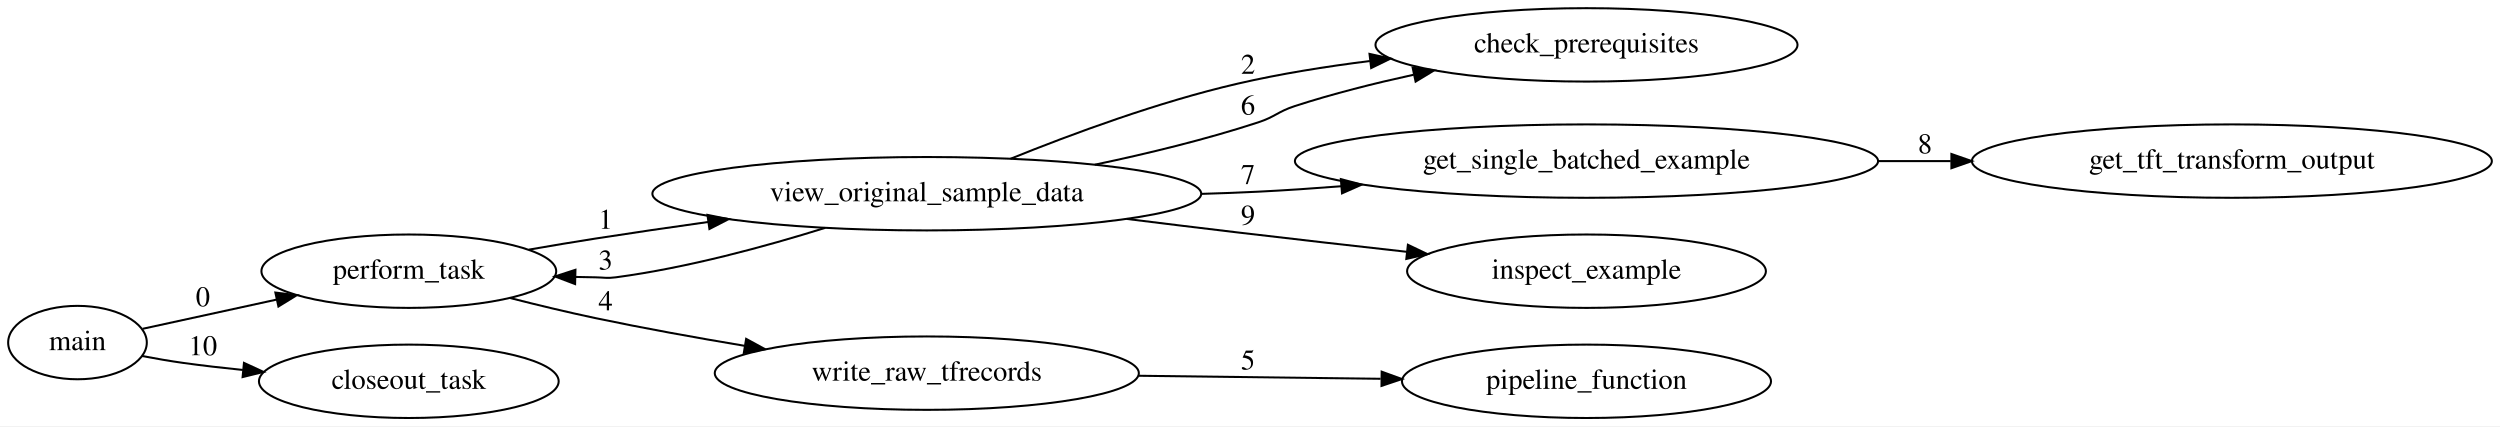
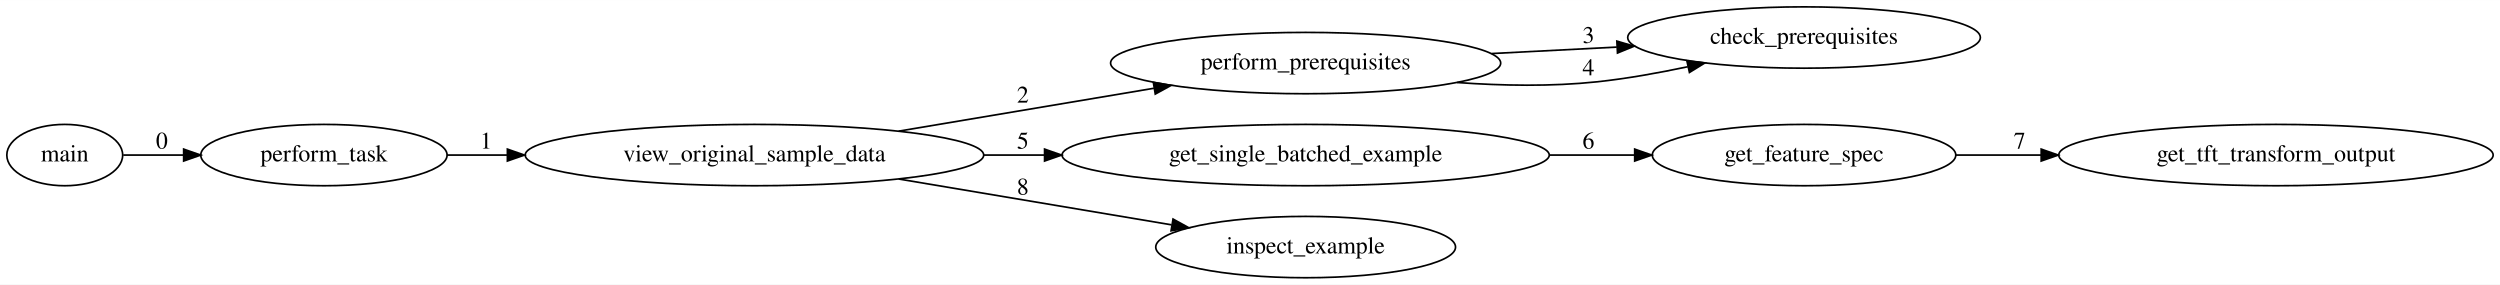
- <svg xmlns="http://www.w3.org/2000/svg" width="1226pt" height="209pt" viewBox="0.00 0.00 1226.10 209.00">
-   <g id="graph0" class="graph" transform="scale(1 1) rotate(0) translate(4 205)">
-     <polygon fill="white" stroke="transparent" points="-4,4 -4,-205 1222.1,-205 1222.1,4 -4,4" />
+ <svg xmlns="http://www.w3.org/2000/svg" width="1467pt" height="167pt" viewBox="0.00 0.00 1467.40 167.00">
+   <g id="graph0" class="graph" transform="scale(1 1) rotate(0) translate(4 163)">
+     <polygon fill="white" stroke="transparent" points="-4,4 -4,-163 1463.4,-163 1463.4,4 -4,4" />
    <g id="node1" class="node">
-       <ellipse fill="none" stroke="black" cx="34" cy="-37" rx="34" ry="18" />
-       <text text-anchor="middle" x="34" y="-33.3" font-family="Times,serif" font-size="14.00">main</text>
+       <ellipse fill="none" stroke="black" cx="34" cy="-72" rx="34" ry="18" />
+       <text text-anchor="middle" x="34" y="-68.3" font-family="Times,serif" font-size="14.00">main</text>
    </g>
    <g id="node2" class="node">
-       <ellipse fill="none" stroke="black" cx="196.5" cy="-72" rx="72.29" ry="18" />
-       <text text-anchor="middle" x="196.5" y="-68.3" font-family="Times,serif" font-size="14.00">perform_task</text>
+       <ellipse fill="none" stroke="black" cx="186.14" cy="-72" rx="72.29" ry="18" />
+       <text text-anchor="middle" x="186.14" y="-68.3" font-family="Times,serif" font-size="14.00">perform_task</text>
    </g>
    <g id="edge1" class="edge">
-       <path fill="none" stroke="black" d="M65.95,-43.75C84.59,-47.81 109.04,-53.15 131.67,-58.08" />
-       <polygon fill="black" stroke="black" points="131.05,-61.53 141.57,-60.24 132.55,-54.69 131.05,-61.53" />
-       <text text-anchor="middle" x="95.5" y="-54.8" font-family="Times,serif" font-size="14.00">0</text>
+       <path fill="none" stroke="black" d="M68.32,-72C78.96,-72 91.23,-72 103.74,-72" />
+       <polygon fill="black" stroke="black" points="103.8,-75.5 113.8,-72 103.8,-68.5 103.8,-75.5" />
+       <text text-anchor="middle" x="91" y="-75.8" font-family="Times,serif" font-size="14.00">0</text>
    </g>
    <g id="node3" class="node">
-       <ellipse fill="none" stroke="black" cx="196.5" cy="-18" rx="73.5" ry="18" />
-       <text text-anchor="middle" x="196.5" y="-14.3" font-family="Times,serif" font-size="14.00">closeout_task</text>
+       <ellipse fill="none" stroke="black" cx="438.83" cy="-72" rx="134.58" ry="18" />
+       <text text-anchor="middle" x="438.83" y="-68.3" font-family="Times,serif" font-size="14.00">view_original_sample_data</text>
    </g>
    <g id="edge2" class="edge">
-       <path fill="none" stroke="black" d="M65.65,-30.41C72.33,-29.14 79.39,-27.92 86,-27 95.39,-25.7 105.27,-24.56 115.09,-23.57" />
-       <polygon fill="black" stroke="black" points="115.65,-27.04 125.27,-22.6 114.98,-20.07 115.65,-27.04" />
-       <text text-anchor="middle" x="95.5" y="-30.8" font-family="Times,serif" font-size="14.00">10</text>
+       <path fill="none" stroke="black" d="M258.31,-72C269.5,-72 281.41,-72 293.57,-72" />
+       <polygon fill="black" stroke="black" points="293.82,-75.5 303.82,-72 293.82,-68.5 293.82,-75.5" />
+       <text text-anchor="middle" x="281.29" y="-75.8" font-family="Times,serif" font-size="14.00">1</text>
    </g>
    <g id="node4" class="node">
-       <ellipse fill="none" stroke="black" cx="450.54" cy="-110" rx="134.58" ry="18" />
-       <text text-anchor="middle" x="450.54" y="-106.3" font-family="Times,serif" font-size="14.00">view_original_sample_data</text>
+       <ellipse fill="none" stroke="black" cx="762.36" cy="-126" rx="114.5" ry="18" />
+       <text text-anchor="middle" x="762.36" y="-122.3" font-family="Times,serif" font-size="14.00">perform_prerequisites</text>
    </g>
    <g id="edge3" class="edge">
-       <path fill="none" stroke="black" d="M255.38,-82.58C266.21,-84.47 277.44,-86.35 288,-88 305.9,-90.8 324.94,-93.57 343.44,-96.16" />
-       <polygon fill="black" stroke="black" points="342.96,-99.63 353.35,-97.54 343.93,-92.7 342.96,-99.63" />
-       <text text-anchor="middle" x="293" y="-92.8" font-family="Times,serif" font-size="14.00">1</text>
+       <path fill="none" stroke="black" d="M523.47,-86.05C569.49,-93.78 626.57,-103.36 673.28,-111.21" />
+       <polygon fill="black" stroke="black" points="672.95,-114.7 683.39,-112.9 674.1,-107.8 672.95,-114.7" />
+       <text text-anchor="middle" x="596.36" y="-102.8" font-family="Times,serif" font-size="14.00">2</text>
    </g>
    <g id="node5" class="node">
-       <ellipse fill="none" stroke="black" cx="450.54" cy="-22" rx="104" ry="18" />
-       <text text-anchor="middle" x="450.54" y="-18.3" font-family="Times,serif" font-size="14.00">write_raw_tfrecords</text>
+       <ellipse fill="none" stroke="black" cx="762.36" cy="-72" rx="143" ry="18" />
+       <text text-anchor="middle" x="762.36" y="-68.3" font-family="Times,serif" font-size="14.00">get_single_batched_example</text>
    </g>
    <g id="edge4" class="edge">
-       <path fill="none" stroke="black" d="M246.17,-58.84C259.67,-55.41 274.36,-51.87 288,-49 311.62,-44.03 337.33,-39.39 361.15,-35.41" />
-       <polygon fill="black" stroke="black" points="361.94,-38.82 371.24,-33.74 360.8,-31.92 361.94,-38.82" />
-       <text text-anchor="middle" x="293" y="-52.8" font-family="Times,serif" font-size="14.00">4</text>
+       <path fill="none" stroke="black" d="M573.39,-72C585.19,-72 597.18,-72 609.12,-72" />
+       <polygon fill="black" stroke="black" points="609.12,-75.5 619.12,-72 609.12,-68.5 609.12,-75.5" />
+       <text text-anchor="middle" x="596.36" y="-75.8" font-family="Times,serif" font-size="14.00">5</text>
+     </g>
+     <g id="node6" class="node">
+       <ellipse fill="none" stroke="black" cx="762.36" cy="-18" rx="87.99" ry="18" />
+       <text text-anchor="middle" x="762.36" y="-14.3" font-family="Times,serif" font-size="14.00">inspect_example</text>
    </g>
    <g id="edge5" class="edge">
-       <path fill="none" stroke="black" d="M400.73,-93.27C371.35,-84.09 332.99,-73.65 298,-69 293.59,-68.42 292.44,-68.93 288,-69 284.78,-69.05 281.49,-69.12 278.17,-69.19" />
-       <polygon fill="black" stroke="black" points="278.05,-65.69 268.14,-69.43 278.22,-72.69 278.05,-65.69" />
-       <text text-anchor="middle" x="293" y="-72.8" font-family="Times,serif" font-size="14.00">3</text>
+       <path fill="none" stroke="black" d="M523.47,-57.95C572.98,-49.64 635.27,-39.18 683.7,-31.04" />
+       <polygon fill="black" stroke="black" points="684.53,-34.45 693.81,-29.34 683.37,-27.55 684.53,-34.45" />
+       <text text-anchor="middle" x="596.36" y="-48.8" font-family="Times,serif" font-size="14.00">8</text>
    </g>
-     <g id="node6" class="node">
-       <ellipse fill="none" stroke="black" cx="774.08" cy="-183" rx="103.5" ry="18" />
-       <text text-anchor="middle" x="774.08" y="-179.3" font-family="Times,serif" font-size="14.00">check_prerequisites</text>
+     <g id="node7" class="node">
+       <ellipse fill="none" stroke="black" cx="1054.9" cy="-141" rx="103.5" ry="18" />
+       <text text-anchor="middle" x="1054.9" y="-137.3" font-family="Times,serif" font-size="14.00">check_prerequisites</text>
    </g>
    <g id="edge6" class="edge">
-       <path fill="none" stroke="black" d="M491.62,-127.15C521.74,-139.33 564.3,-155.05 603.08,-164 623.81,-168.79 646.26,-172.38 667.83,-175.08" />
-       <polygon fill="black" stroke="black" points="667.66,-178.58 678,-176.29 668.48,-171.63 667.66,-178.58" />
-       <text text-anchor="middle" x="608.08" y="-168.8" font-family="Times,serif" font-size="14.00">2</text>
+       <path fill="none" stroke="black" d="M871.53,-131.59C895.53,-132.82 920.97,-134.14 945,-135.38" />
+       <polygon fill="black" stroke="black" points="945.03,-138.89 955.2,-135.91 945.4,-131.9 945.03,-138.89" />
+       <text text-anchor="middle" x="928.36" y="-137.8" font-family="Times,serif" font-size="14.00">3</text>
    </g>
    <g id="edge7" class="edge">
-       <path fill="none" stroke="black" d="M532.93,-124.24C558.85,-129.68 587.44,-136.62 613.08,-145 621.4,-147.72 622.75,-150.3 631.08,-153 649.65,-159.02 669.99,-164.14 689.33,-168.36" />
-       <polygon fill="black" stroke="black" points="688.82,-171.83 699.33,-170.48 690.27,-164.98 688.82,-171.83" />
-       <text text-anchor="middle" x="608.08" y="-148.8" font-family="Times,serif" font-size="14.00">6</text>
+       <path fill="none" stroke="black" d="M851.28,-114.59C877.71,-112.7 906.75,-112.16 933.36,-115 950.8,-116.86 969.41,-120.19 986.67,-123.86" />
+       <polygon fill="black" stroke="black" points="986.13,-127.33 996.65,-126.06 987.64,-120.49 986.13,-127.33" />
+       <text text-anchor="middle" x="928.36" y="-118.8" font-family="Times,serif" font-size="14.00">4</text>
    </g>
-     <g id="node7" class="node">
-       <ellipse fill="none" stroke="black" cx="774.08" cy="-126" rx="143" ry="18" />
-       <text text-anchor="middle" x="774.08" y="-122.3" font-family="Times,serif" font-size="14.00">get_single_batched_example</text>
+     <g id="node8" class="node">
+       <ellipse fill="none" stroke="black" cx="1054.9" cy="-72" rx="89.08" ry="18" />
+       <text text-anchor="middle" x="1054.9" y="-68.3" font-family="Times,serif" font-size="14.00">get_feature_spec</text>
    </g>
    <g id="edge8" class="edge">
-       <path fill="none" stroke="black" d="M585.11,-109.92C594.58,-110.19 603.97,-110.55 613.08,-111 626.31,-111.66 640.13,-112.59 653.88,-113.67" />
-       <polygon fill="black" stroke="black" points="653.61,-117.16 663.86,-114.48 654.18,-110.18 653.61,-117.16" />
-       <text text-anchor="middle" x="608.08" y="-114.8" font-family="Times,serif" font-size="14.00">7</text>
+       <path fill="none" stroke="black" d="M905.63,-72C922.38,-72 939.18,-72 955.14,-72" />
+       <polygon fill="black" stroke="black" points="955.5,-75.5 965.5,-72 955.5,-68.5 955.5,-75.5" />
+       <text text-anchor="middle" x="928.36" y="-75.8" font-family="Times,serif" font-size="14.00">6</text>
    </g>
-     <g id="node8" class="node">
-       <ellipse fill="none" stroke="black" cx="774.08" cy="-72" rx="87.99" ry="18" />
-       <text text-anchor="middle" x="774.08" y="-68.3" font-family="Times,serif" font-size="14.00">inspect_example</text>
+     <g id="node9" class="node">
+       <ellipse fill="none" stroke="black" cx="1331.9" cy="-72" rx="127.5" ry="18" />
+       <text text-anchor="middle" x="1331.9" y="-68.3" font-family="Times,serif" font-size="14.00">get_tft_transform_output</text>
    </g>
    <g id="edge9" class="edge">
-       <path fill="none" stroke="black" d="M548.52,-97.64C566.65,-95.39 585.43,-93.09 603.08,-91 630.01,-87.81 659.36,-84.47 685.98,-81.51" />
-       <polygon fill="black" stroke="black" points="686.49,-84.97 696.04,-80.39 685.71,-78.01 686.49,-84.97" />
-       <text text-anchor="middle" x="608.08" y="-94.8" font-family="Times,serif" font-size="14.00">9</text>
-     </g>
-     <g id="node9" class="node">
-       <ellipse fill="none" stroke="black" cx="774.08" cy="-18" rx="90.5" ry="18" />
-       <text text-anchor="middle" x="774.08" y="-14.3" font-family="Times,serif" font-size="14.00">pipeline_function</text>
-     </g>
-     <g id="edge10" class="edge">
-       <path fill="none" stroke="black" d="M554.6,-20.72C592.55,-20.25 635.44,-19.71 673.11,-19.24" />
-       <polygon fill="black" stroke="black" points="673.62,-22.74 683.58,-19.11 673.54,-15.74 673.62,-22.74" />
-       <text text-anchor="middle" x="608.08" y="-23.8" font-family="Times,serif" font-size="14.00">5</text>
-     </g>
-     <g id="node10" class="node">
-       <ellipse fill="none" stroke="black" cx="1090.6" cy="-126" rx="127.5" ry="18" />
-       <text text-anchor="middle" x="1090.6" y="-122.3" font-family="Times,serif" font-size="14.00">get_tft_transform_output</text>
-     </g>
-     <g id="edge11" class="edge">
-       <path fill="none" stroke="black" d="M917.14,-126C928.98,-126 940.93,-126 952.72,-126" />
-       <polygon fill="black" stroke="black" points="953.04,-129.5 963.04,-126 953.04,-122.5 953.04,-129.5" />
-       <text text-anchor="middle" x="940.08" y="-129.8" font-family="Times,serif" font-size="14.00">8</text>
+       <path fill="none" stroke="black" d="M1144,-72C1160,-72 1177.1,-72 1194.1,-72" />
+       <polygon fill="black" stroke="black" points="1194.1,-75.5 1204.1,-72 1194.1,-68.5 1194.1,-75.5" />
+       <text text-anchor="middle" x="1181.4" y="-75.8" font-family="Times,serif" font-size="14.00">7</text>
    </g>
  </g>
</svg>
